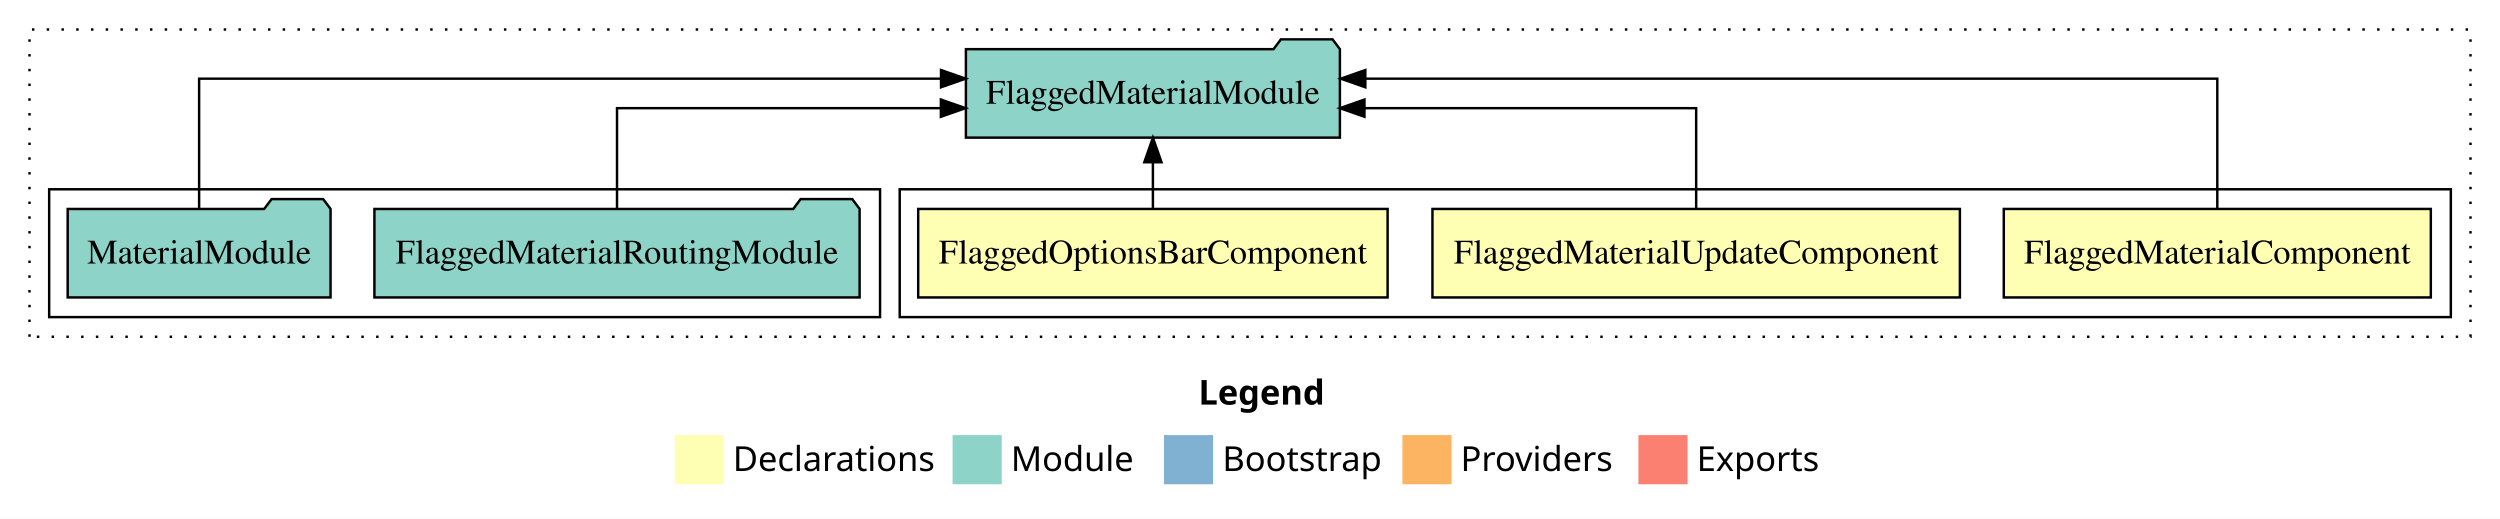
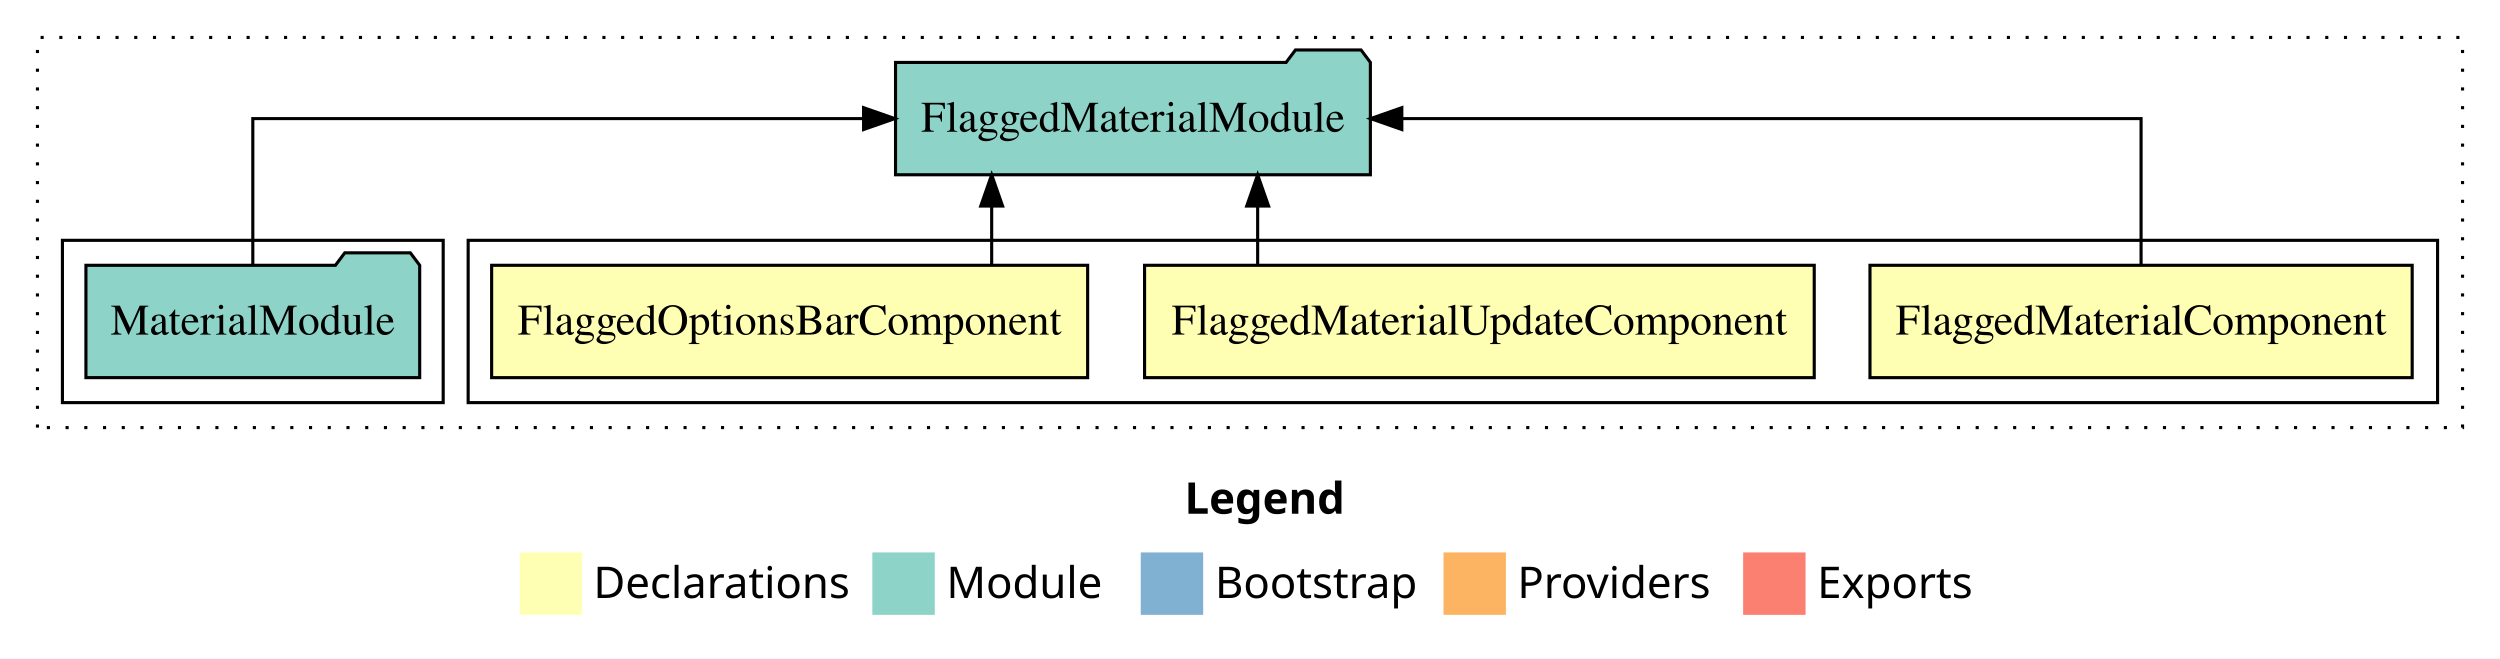
- <svg xmlns="http://www.w3.org/2000/svg" width="1017pt" height="211pt" viewBox="0.00 0.00 1017.00 211.00">
+ <svg xmlns="http://www.w3.org/2000/svg" width="801pt" height="211pt" viewBox="0.00 0.00 801.00 211.00">
  <g id="graph0" class="graph" transform="scale(1 1) rotate(0) translate(4 207)">
-     <polygon fill="white" stroke="transparent" points="-4,4 -4,-207 1013,-207 1013,4 -4,4" />
-     <text text-anchor="start" x="483.51" y="-42.4" font-family="Times-12" font-weight="bold" font-size="14.00">Legend</text>
-     <polygon fill="#ffffb3" stroke="transparent" points="270.5,-10 270.5,-30 290.5,-30 290.5,-10 270.5,-10" />
-     <text text-anchor="start" x="294.13" y="-15.4" font-family="Times-12" font-size="14.00">  Declarations</text>
-     <polygon fill="#8dd3c7" stroke="transparent" points="383.5,-10 383.5,-30 403.5,-30 403.5,-10 383.5,-10" />
-     <text text-anchor="start" x="407.23" y="-15.4" font-family="Times-12" font-size="14.00">  Module</text>
-     <polygon fill="#80b1d3" stroke="transparent" points="469.5,-10 469.5,-30 489.5,-30 489.5,-10 469.5,-10" />
-     <text text-anchor="start" x="493.28" y="-15.4" font-family="Times-12" font-size="14.00">  Bootstrap</text>
-     <polygon fill="#fdb462" stroke="transparent" points="566.5,-10 566.5,-30 586.5,-30 586.5,-10 566.5,-10" />
-     <text text-anchor="start" x="590.17" y="-15.4" font-family="Times-12" font-size="14.00">  Providers</text>
-     <polygon fill="#fb8072" stroke="transparent" points="662.5,-10 662.5,-30 682.5,-30 682.5,-10 662.5,-10" />
-     <text text-anchor="start" x="686.23" y="-15.4" font-family="Times-12" font-size="14.00">  Exports</text>
+     <polygon fill="white" stroke="transparent" points="-4,4 -4,-207 797,-207 797,4 -4,4" />
+     <text text-anchor="start" x="375.51" y="-42.4" font-family="Times-12" font-weight="bold" font-size="14.00">Legend</text>
+     <polygon fill="#ffffb3" stroke="transparent" points="162.5,-10 162.5,-30 182.5,-30 182.5,-10 162.5,-10" />
+     <text text-anchor="start" x="186.13" y="-15.4" font-family="Times-12" font-size="14.00">  Declarations</text>
+     <polygon fill="#8dd3c7" stroke="transparent" points="275.5,-10 275.5,-30 295.5,-30 295.5,-10 275.5,-10" />
+     <text text-anchor="start" x="299.23" y="-15.4" font-family="Times-12" font-size="14.00">  Module</text>
+     <polygon fill="#80b1d3" stroke="transparent" points="361.5,-10 361.5,-30 381.5,-30 381.5,-10 361.5,-10" />
+     <text text-anchor="start" x="385.28" y="-15.4" font-family="Times-12" font-size="14.00">  Bootstrap</text>
+     <polygon fill="#fdb462" stroke="transparent" points="458.5,-10 458.5,-30 478.5,-30 478.5,-10 458.5,-10" />
+     <text text-anchor="start" x="482.17" y="-15.4" font-family="Times-12" font-size="14.00">  Providers</text>
+     <polygon fill="#fb8072" stroke="transparent" points="554.5,-10 554.5,-30 574.5,-30 574.5,-10 554.5,-10" />
+     <text text-anchor="start" x="578.23" y="-15.4" font-family="Times-12" font-size="14.00">  Exports</text>
    <g id="clust1" class="cluster">
-       <polygon fill="none" stroke="black" stroke-dasharray="1,5" points="8,-70 8,-195 1001,-195 1001,-70 8,-70" />
+       <polygon fill="none" stroke="black" stroke-dasharray="1,5" points="8,-70 8,-195 785,-195 785,-70 8,-70" />
    </g>
    <g id="clust2" class="cluster">
-       <polygon fill="none" stroke="black" points="362,-78 362,-130 993,-130 993,-78 362,-78" />
+       <polygon fill="none" stroke="black" points="146,-78 146,-130 777,-130 777,-78 146,-78" />
    </g>
    <g id="clust6" class="cluster">
-       <polygon fill="none" stroke="black" points="16,-78 16,-130 354,-130 354,-78 16,-78" />
+       <polygon fill="none" stroke="black" points="16,-78 16,-130 138,-130 138,-78 16,-78" />
    </g>
    <g id="node1" class="node">
-       <polygon fill="#ffffb3" stroke="black" points="984.86,-122 811.14,-122 811.14,-86 984.86,-86 984.86,-122" />
-       <text text-anchor="middle" x="898" y="-99.8" font-family="Times,serif" font-size="14.00">FlaggedMaterialComponent</text>
+       <polygon fill="#ffffb3" stroke="black" points="768.86,-122 595.14,-122 595.14,-86 768.86,-86 768.86,-122" />
+       <text text-anchor="middle" x="682" y="-99.8" font-family="Times,serif" font-size="14.00">FlaggedMaterialComponent</text>
    </g>
    <g id="node4" class="node">
-       <polygon fill="#8dd3c7" stroke="black" points="541.07,-187 538.07,-191 517.07,-191 514.07,-187 388.93,-187 388.93,-151 541.07,-151 541.07,-187" />
-       <text text-anchor="middle" x="465" y="-164.8" font-family="Times,serif" font-size="14.00">FlaggedMaterialModule</text>
+       <polygon fill="#8dd3c7" stroke="black" points="435.07,-187 432.07,-191 411.07,-191 408.07,-187 282.93,-187 282.93,-151 435.07,-151 435.07,-187" />
+       <text text-anchor="middle" x="359" y="-164.8" font-family="Times,serif" font-size="14.00">FlaggedMaterialModule</text>
    </g>
    <g id="edge1" class="edge">
-       <path fill="none" stroke="black" d="M898,-122.28C898,-143.32 898,-175 898,-175 898,-175 551.41,-175 551.41,-175" />
-       <polygon fill="black" stroke="black" points="551.42,-171.5 541.41,-175 551.41,-178.5 551.42,-171.5" />
+       <path fill="none" stroke="black" d="M682,-122.11C682,-141.34 682,-169 682,-169 682,-169 445.14,-169 445.14,-169" />
+       <polygon fill="black" stroke="black" points="445.14,-165.5 435.14,-169 445.14,-172.5 445.14,-165.5" />
    </g>
    <g id="node2" class="node">
-       <polygon fill="#ffffb3" stroke="black" points="793.28,-122 578.72,-122 578.72,-86 793.28,-86 793.28,-122" />
-       <text text-anchor="middle" x="686" y="-99.8" font-family="Times,serif" font-size="14.00">FlaggedMaterialUpdateComponent</text>
+       <polygon fill="#ffffb3" stroke="black" points="577.28,-122 362.72,-122 362.72,-86 577.28,-86 577.28,-122" />
+       <text text-anchor="middle" x="470" y="-99.8" font-family="Times,serif" font-size="14.00">FlaggedMaterialUpdateComponent</text>
    </g>
    <g id="edge2" class="edge">
-       <path fill="none" stroke="black" d="M686,-122.02C686,-139.37 686,-163 686,-163 686,-163 551.06,-163 551.06,-163" />
-       <polygon fill="black" stroke="black" points="551.06,-159.5 541.06,-163 551.06,-166.5 551.06,-159.5" />
+       <path fill="none" stroke="black" d="M398.95,-122.11C398.95,-122.11 398.95,-140.99 398.95,-140.99" />
+       <polygon fill="black" stroke="black" points="395.45,-140.99 398.95,-150.99 402.45,-140.99 395.45,-140.99" />
    </g>
    <g id="node3" class="node">
-       <polygon fill="#ffffb3" stroke="black" points="560.48,-122 369.52,-122 369.52,-86 560.48,-86 560.48,-122" />
-       <text text-anchor="middle" x="465" y="-99.8" font-family="Times,serif" font-size="14.00">FlaggedOptionsBarComponent</text>
+       <polygon fill="#ffffb3" stroke="black" points="344.48,-122 153.52,-122 153.52,-86 344.48,-86 344.48,-122" />
+       <text text-anchor="middle" x="249" y="-99.8" font-family="Times,serif" font-size="14.00">FlaggedOptionsBarComponent</text>
    </g>
    <g id="edge3" class="edge">
-       <path fill="none" stroke="black" d="M465,-122.11C465,-122.11 465,-140.99 465,-140.99" />
-       <polygon fill="black" stroke="black" points="461.5,-140.99 465,-150.99 468.5,-140.99 461.5,-140.99" />
+       <path fill="none" stroke="black" d="M313.73,-122.11C313.73,-122.11 313.73,-140.99 313.73,-140.99" />
+       <polygon fill="black" stroke="black" points="310.23,-140.99 313.73,-150.99 317.23,-140.99 310.23,-140.99" />
    </g>
    <g id="node5" class="node">
-       <polygon fill="#8dd3c7" stroke="black" points="345.69,-122 342.69,-126 321.69,-126 318.69,-122 148.31,-122 148.31,-86 345.69,-86 345.69,-122" />
-       <text text-anchor="middle" x="247" y="-99.8" font-family="Times,serif" font-size="14.00">FlaggedMaterialRoutingModule</text>
-     </g>
-     <g id="edge4" class="edge">
-       <path fill="none" stroke="black" d="M247,-122.02C247,-139.37 247,-163 247,-163 247,-163 378.75,-163 378.75,-163" />
-       <polygon fill="black" stroke="black" points="378.75,-166.5 388.75,-163 378.75,-159.5 378.75,-166.5" />
-     </g>
-     <g id="node6" class="node">
      <polygon fill="#8dd3c7" stroke="black" points="130.47,-122 127.47,-126 106.47,-126 103.47,-122 23.53,-122 23.53,-86 130.47,-86 130.47,-122" />
      <text text-anchor="middle" x="77" y="-99.8" font-family="Times,serif" font-size="14.00">MaterialModule</text>
    </g>
-     <g id="edge5" class="edge">
-       <path fill="none" stroke="black" d="M77,-122.28C77,-143.32 77,-175 77,-175 77,-175 378.81,-175 378.81,-175" />
-       <polygon fill="black" stroke="black" points="378.81,-178.5 388.81,-175 378.81,-171.5 378.81,-178.5" />
+     <g id="edge4" class="edge">
+       <path fill="none" stroke="black" d="M77,-122.11C77,-141.34 77,-169 77,-169 77,-169 272.69,-169 272.69,-169" />
+       <polygon fill="black" stroke="black" points="272.69,-172.5 282.69,-169 272.69,-165.5 272.69,-172.5" />
    </g>
  </g>
</svg>
